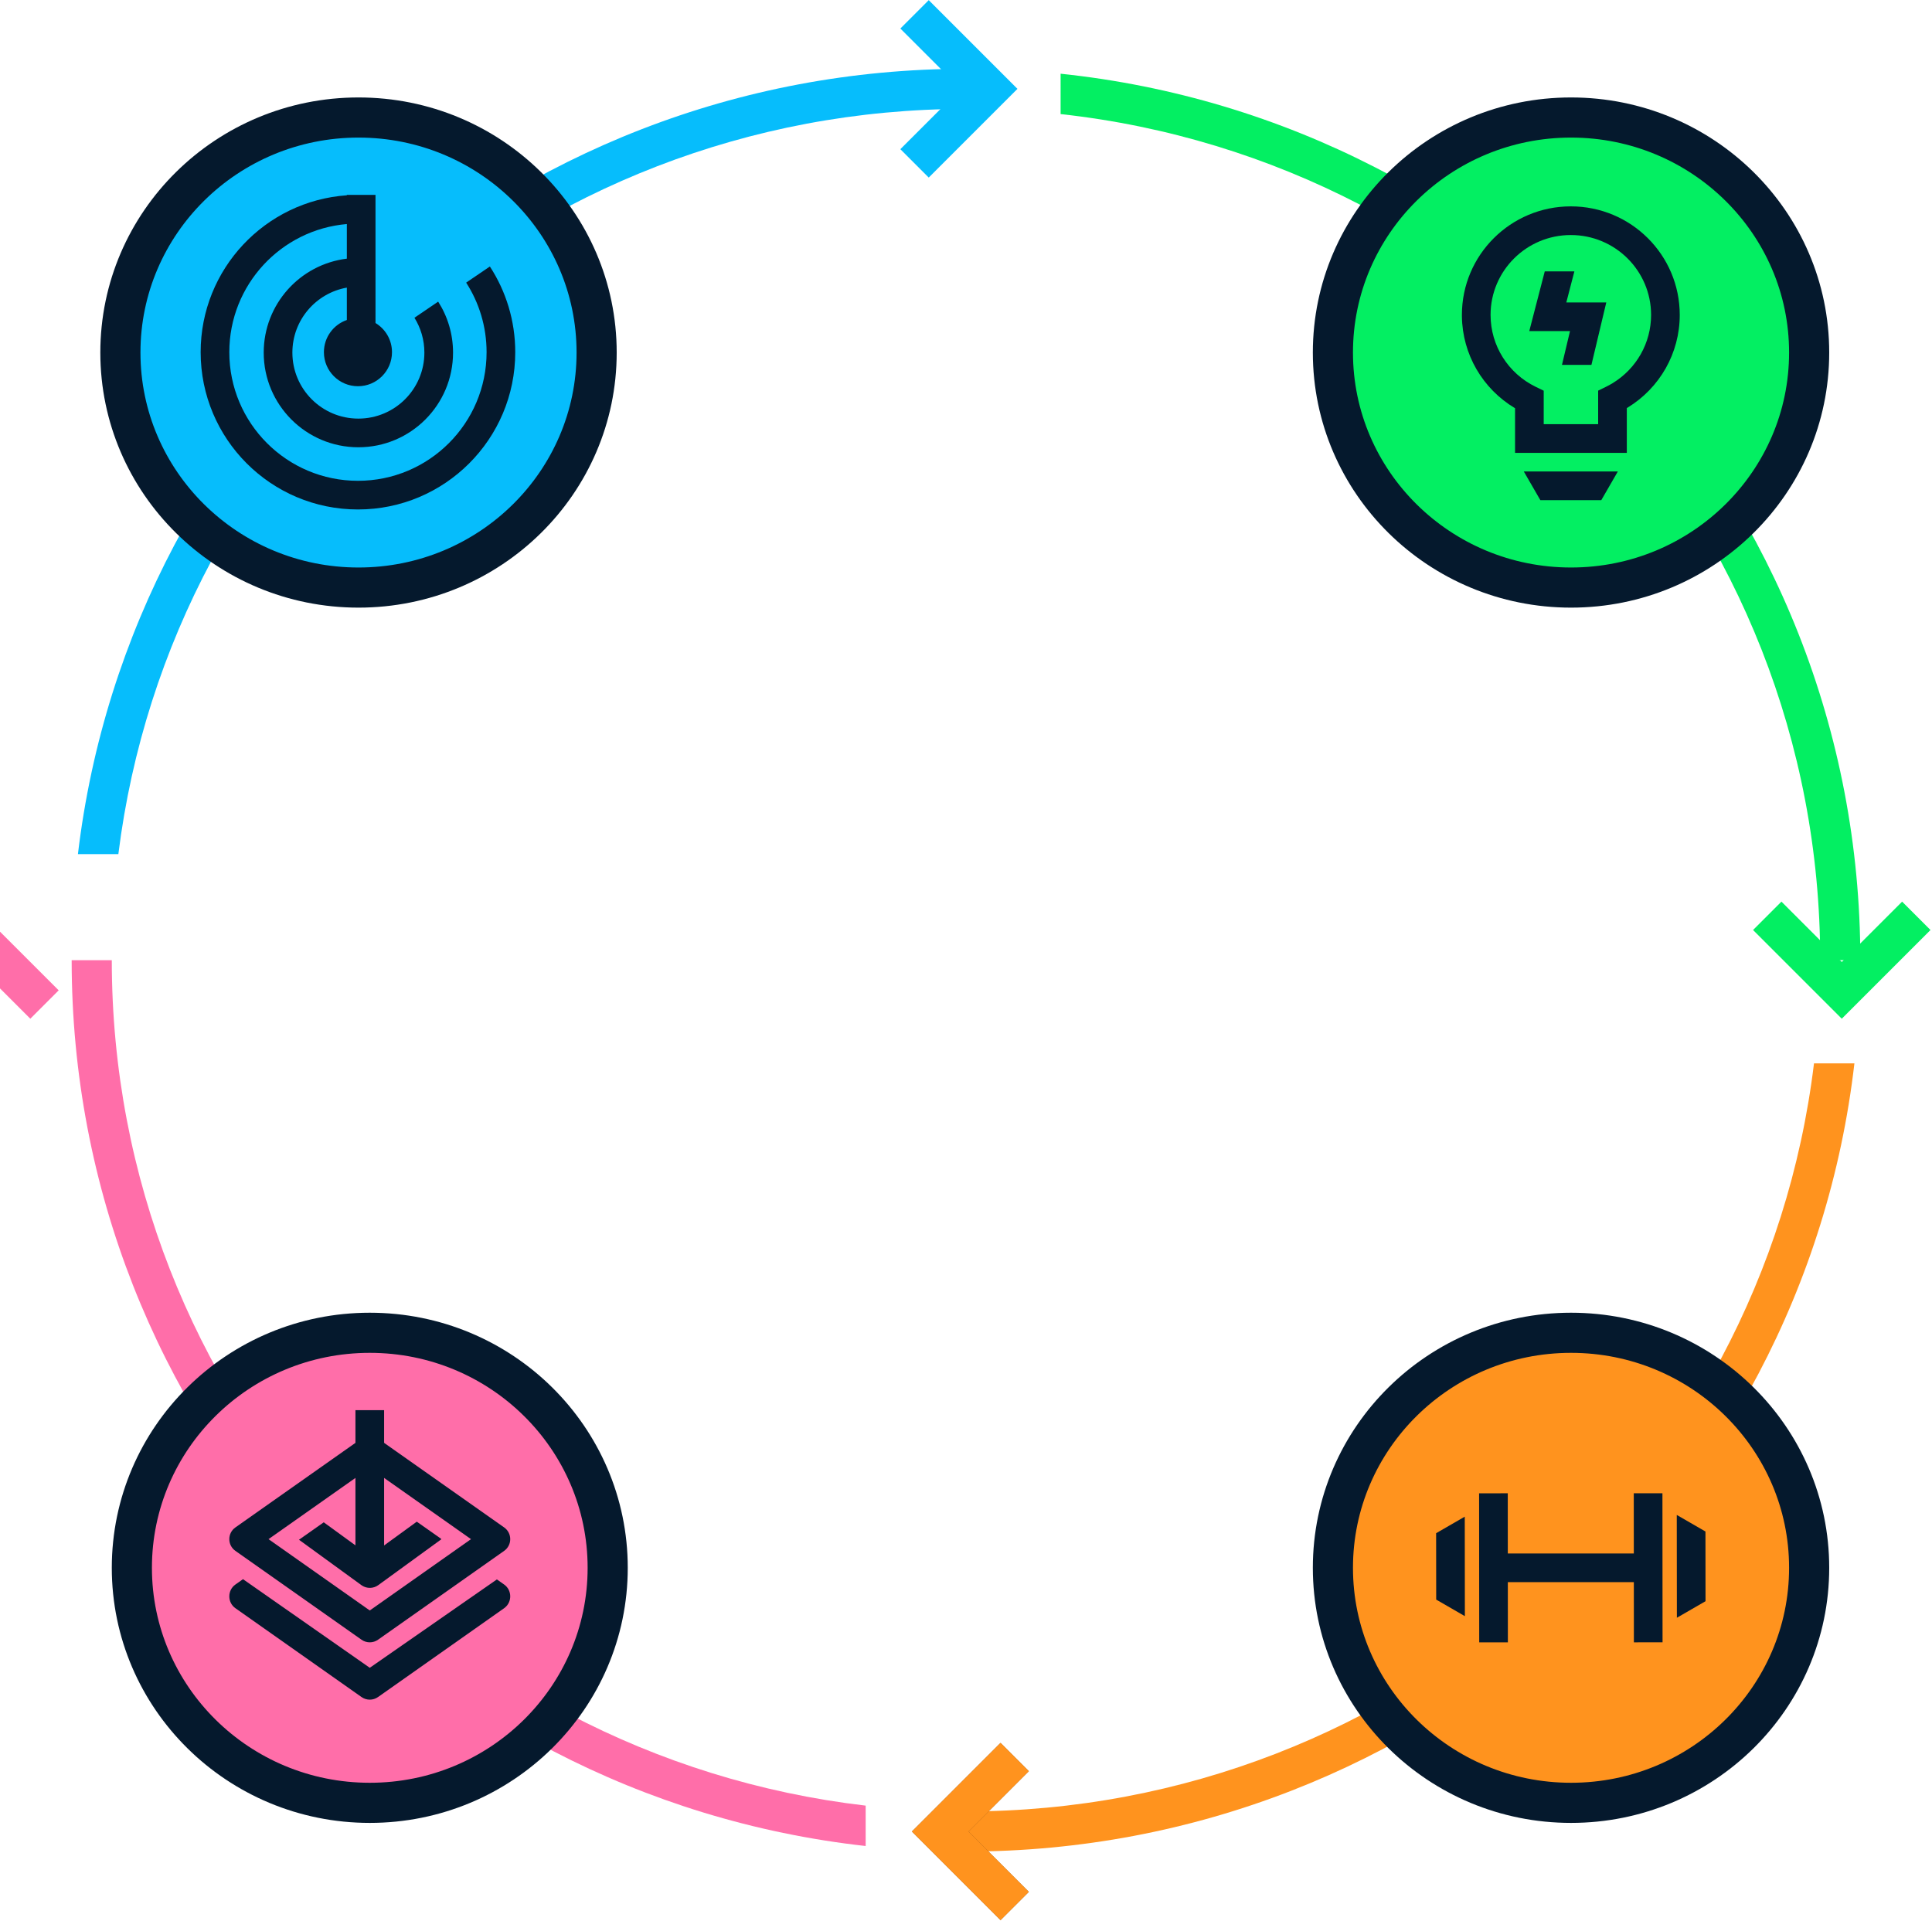
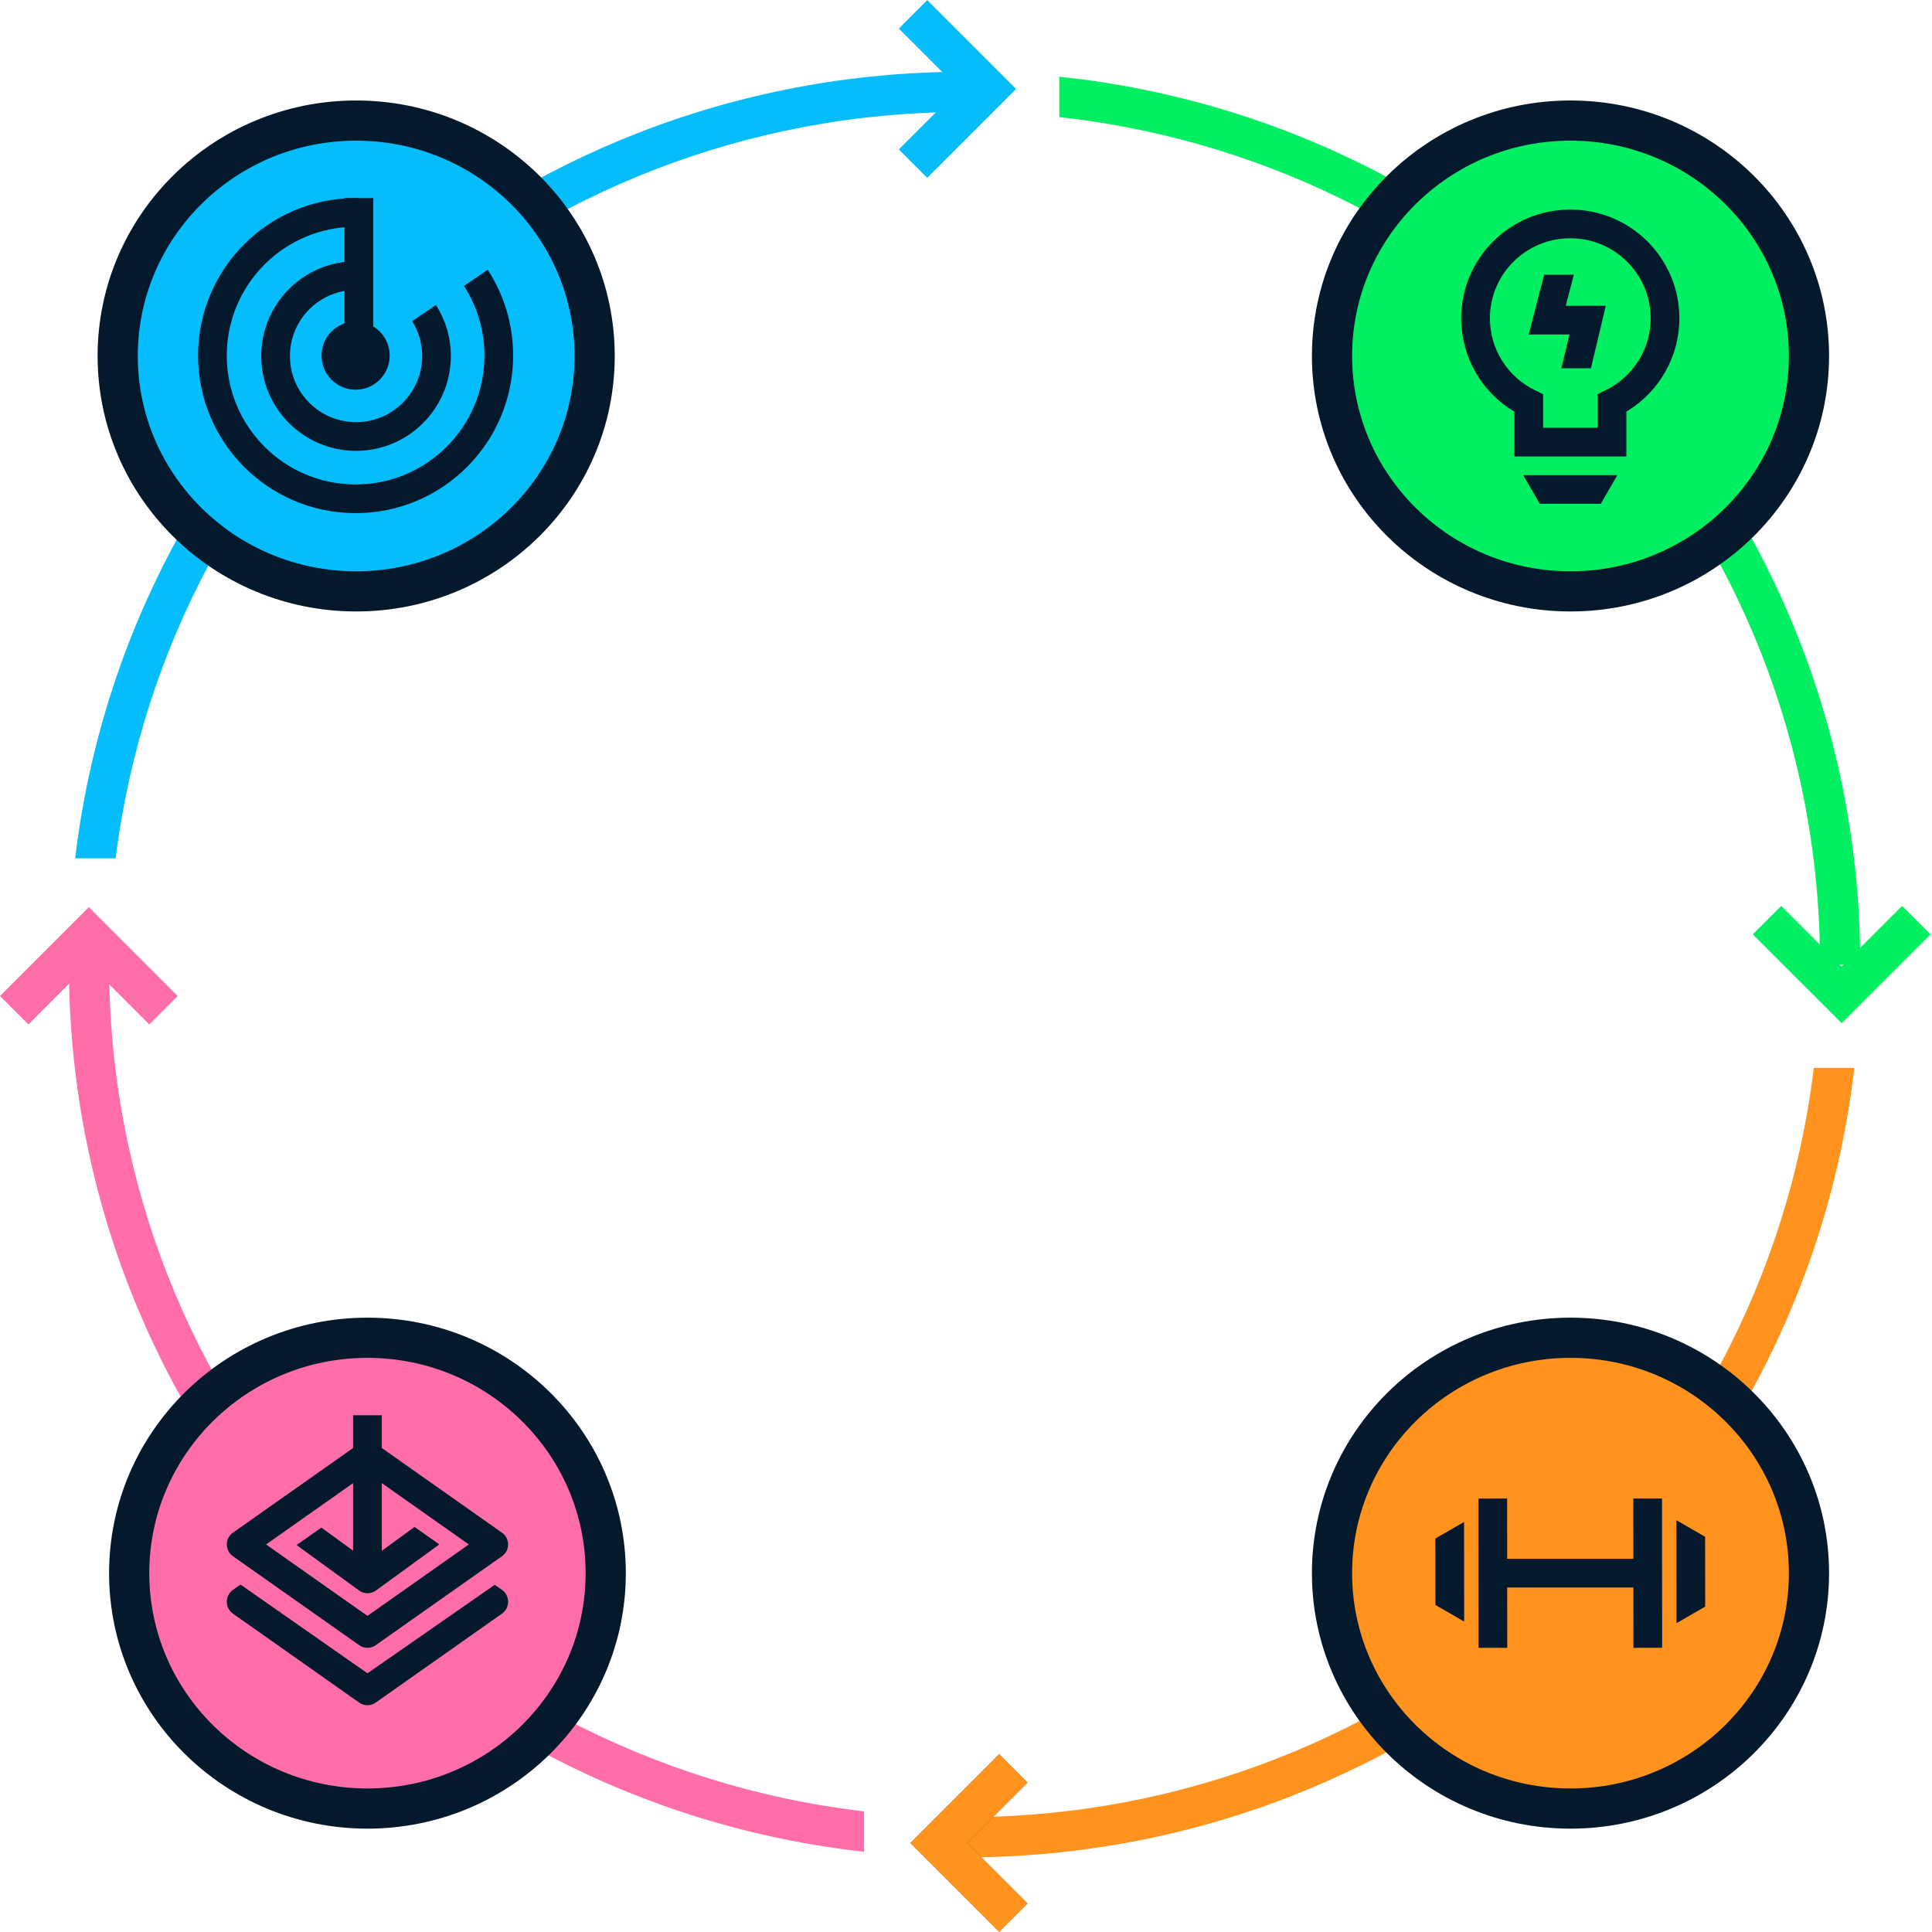
- <svg xmlns="http://www.w3.org/2000/svg" xmlns:xlink="http://www.w3.org/1999/xlink" viewBox="0 0 674 670">
+ <svg xmlns="http://www.w3.org/2000/svg" xmlns:xlink="http://www.w3.org/1999/xlink" viewBox="0 0 673 673" version="1.1">
  <defs>
-     <polygon id="alpa-full-b" points="31.05 237.05 40.95 246.95 19.899 268 40.95 289.05 31.05 298.95 .101 268" />
-     <filter id="alpa-full-a" width="100%" height="100%" x="0%" y="0%" filterUnits="objectBoundingBox">
-       <feOffset in="SourceAlpha" result="shadowOffsetOuter1" />
-       <feColorMatrix in="shadowOffsetOuter1" values="0 0 0 0 0   0 0 0 0 0   0 0 0 0 0  0 0 0 0.5 0" />
+     <polygon id="path-1" points="31.05 239.05 40.95 248.95 19.899 270 40.95 291.05 31.05 300.95 0.101 270" />
+     <filter x="0.0%" y="0.0%" width="100.0%" height="100.0%" filterUnits="objectBoundingBox" id="filter-2">
+       <feOffset dx="0" dy="0" in="SourceAlpha" result="shadowOffsetOuter1" />
+       <feColorMatrix values="0 0 0 0 0   0 0 0 0 0   0 0 0 0 0  0 0 0 0.5 0" type="matrix" in="shadowOffsetOuter1" />
    </filter>
  </defs>
-   <g fill="none" fill-rule="evenodd">
-     <g transform="translate(27)">
-       <path fill="#06BDFC" d="M310,24 L310,38 C157.987,38 32.566,151.435 14.29,297.998 L0.185,297.998 C18.539,143.675 150.253,24 310,24 L310,24 Z" />
-       <polygon fill="#06BDFC" fill-rule="nonzero" points="318.05 .05 327.95 9.95 306.899 31 327.95 52.05 318.05 61.95 287.101 31" transform="matrix(-1 0 0 1 615.05 0)" />
-       <ellipse cx="98.071" cy="123" fill="#06BDFC" stroke="#05192D" stroke-width="14" rx="83.071" ry="82" />
-       <path fill="#05192D" fill-rule="nonzero" d="M61,0 L61.001,44.7 C64.446,46.779 66.75,50.558 66.75,54.875 C66.75,61.433 61.433,66.75 54.875,66.75 C48.317,66.75 43,61.433 43,54.875 C43,49.673 46.344,45.253 51,43.646 L51,32.351 C40.203,34.254 32,43.682 32,55.025 C32,67.741 42.309,78.05 55.025,78.05 C67.741,78.05 78.05,67.741 78.05,55.025 C78.05,50.562 76.78,46.395 74.582,42.866 L82.858,37.241 C86.144,42.374 88.05,48.477 88.05,55.025 C88.05,73.264 73.264,88.05 55.025,88.05 C36.786,88.05 22,73.264 22,55.025 C22,38.148 34.659,24.228 51,22.243 L51,10.165 C28.031,12.129 10,31.397 10,54.875 C10,79.659 30.091,99.75 54.875,99.75 C79.659,99.75 99.75,79.659 99.75,54.875 C99.75,45.932 97.134,37.601 92.626,30.603 L100.899,24.979 C106.497,33.58 109.75,43.848 109.75,54.875 C109.75,85.182 85.182,109.75 54.875,109.75 C24.568,109.75 0,85.182 0,54.875 C0,25.871 22.502,2.123 51,0.135 L51,0 L61,0 Z" transform="translate(43 68)" />
-     </g>
-     <g transform="translate(0 314)">
-       <path fill="#FF6EA9" d="M39,21 C39,173.223 153.907,298.705 301.998,315.973 L301.999,330.065 C146.166,312.724 25,180.971 25,21 L25,21 Z" />
-       <polygon fill="#FF6EA9" fill-rule="nonzero" points="42.05 -9.95 51.95 -.05 30.899 21 51.95 42.05 42.05 51.95 11.101 21" transform="rotate(90 10.525 0)" />
-       <ellipse cx="129" cy="233" fill="#FF6EA9" stroke="#05192D" stroke-width="14" rx="83" ry="82" />
-       <g fill="#05192D" fill-rule="nonzero" transform="translate(80 178)">
-         <path d="M4.776,58.967 L48.817,89.753 L49,89.883 L49.107,89.807 L93.346,59.053 L95.88,60.834 C98.644,62.781 98.705,66.907 96.064,68.951 L95.88,69.087 L51.88,100.087 C50.153,101.304 47.847,101.304 46.12,100.087 L46.12,100.087 L2.12,69.087 C-0.707,67.096 -0.707,62.826 2.12,60.834 L2.12,60.834 L4.776,58.967 Z" />
-         <path d="M46.12,9.913 L2.12,40.913 C-0.707,42.904 -0.707,47.096 2.12,49.087 L46.12,80.087 C47.847,81.304 50.153,81.304 51.88,80.087 L95.88,49.087 C98.707,47.096 98.707,42.904 95.88,40.913 L51.88,9.913 C50.153,8.696 47.847,8.696 46.12,9.913 Z M49,20.116 L84.318,45 L49,69.883 L13.681,45 L49,20.116 Z" />
-         <g transform="translate(24)">
-           <path d="M41.401,38.904 L49.794,44.813 L49.961,45.044 L27.961,61.044 C26.273,62.272 24.007,62.317 22.276,61.18 L22.079,61.044 L0.305,45.206 L8.942,39.125 L25.02,50.817 L41.401,38.904 Z" />
-           <polygon points="30 0 30 52.361 20 52.361 20 0" />
+   <g id="Brand-Refresh-–-Application-Frame" stroke="none" stroke-width="1" fill="none" fill-rule="evenodd">
+     <g id="ALPA" transform="translate(-420, -92)">
+       <g transform="translate(420, 92)">
+         <g id="Assess" transform="translate(26, 0)">
+           <path d="M310,25 L310,39 C157.987,39 32.566,152.435 14.29,298.998 L0.185,298.998 C18.539,144.675 150.253,25 310,25 L310,25 Z" id="Combined-Shape" fill="#06BDFC" />
+           <polygon id="Path-Copy-4" fill="#06BDFC" fill-rule="nonzero" transform="translate(307.5251, 31) scale(-1, 1) translate(-307.5251, -31) " points="318.05 0.05 327.95 9.95 306.899 31 327.95 52.05 318.05 61.95 287.101 31" />
+           <ellipse id="Oval" stroke="#05192D" stroke-width="14" fill="#06BDFC" cx="98.071" cy="124" rx="83.071" ry="82" />
+           <g id="Group" transform="translate(43, 69)" fill="#05192D">
+             <path d="M54.875,0 C55.209,0 55.542,0.003 55.875,0.009 L55.874,10.011 C55.542,10.004 55.209,10 54.875,10 C30.091,10 10,30.091 10,54.875 C10,79.659 30.091,99.75 54.875,99.75 C79.659,99.75 99.75,79.659 99.75,54.875 C99.75,45.932 97.134,37.601 92.626,30.603 L100.899,24.979 C106.497,33.58 109.75,43.848 109.75,54.875 C109.75,85.182 85.182,109.75 54.875,109.75 C24.568,109.75 0,85.182 0,54.875 C0,24.568 24.568,0 54.875,0 Z M55.025,22 C55.309,22 55.592,22.004 55.874,22.011 L55.874,32.015 C55.592,32.005 55.309,32 55.025,32 C42.309,32 32,42.309 32,55.025 C32,67.741 42.309,78.05 55.025,78.05 C67.741,78.05 78.05,67.741 78.05,55.025 C78.05,50.562 76.78,46.395 74.582,42.866 L82.858,37.241 C86.144,42.374 88.05,48.477 88.05,55.025 C88.05,73.264 73.264,88.05 55.025,88.05 C36.786,88.05 22,73.264 22,55.025 C22,36.786 36.786,22 55.025,22 Z" id="Combined-Shape" fill-rule="nonzero" />
+             <circle id="Oval" cx="54.875" cy="54.875" r="11.875" />
+             <polygon id="Path-8" fill-rule="nonzero" points="61 0 61 56 51 56 51 0" />
+           </g>
        </g>
-       </g>
-     </g>
-     <g transform="translate(370 25)">
-       <path fill="#03EF62" d="M0.004,0.719 C156.798,17.152 279,149.347 279,310 L279,310 L265,310 C265,157.093 149.057,31.167 0.003,14.801 Z" />
-       <polygon fill="#03EF62" fill-rule="nonzero" points="283.05 279.05 292.95 288.95 271.899 310 292.95 331.05 283.05 340.95 252.101 310" transform="rotate(-90 272.525 310)" />
-       <ellipse cx="178.071" cy="98" fill="#03EF62" stroke="#05192D" stroke-width="14" rx="83.071" ry="82" />
-       <g fill="#05192D" fill-rule="nonzero" transform="translate(140 47)">
-         <path d="M38 0C17.017 0 0 16.955 0 37.88L.003 38.362C.171 51.677 7.292 63.692 18.448 70.368L18.541 70.423 18.542 86 57.534 86 57.533 70.376 57.783 70.228C69.004 63.396 76 51.238 76 37.88 76 16.955 58.983 0 38 0zM38 10C53.468 10 66 22.486 66 37.88 66 47.709 60.855 56.65 52.582 61.686 51.853 62.131 51.103 62.541 50.335 62.917L47.534 64.289 47.533 76 28.541 76 28.542 64.317 25.729 62.948C16.181 58.304 10 48.645 10 37.88 10 22.486 22.532 10 38 10zM54.401 92.499L48.628 102.499 27.371 102.499 21.598 92.499 54.401 92.499z" />
-         <path d="M16.236,0.692 L13.429,11.514 L27.372,11.514 L22.189,33.307 L11.911,33.307 L14.715,21.514 L0.506,21.514 L5.905,0.692 L16.236,0.692 Z" transform="translate(23 22)" />
-       </g>
-     </g>
-     <g transform="translate(318 371)">
-       <path fill="#FF931E" d="M328.932,0.001 C311.03,154.807 179.093,275 19,275 L19,275 L19,261 C171.358,261 297.004,147.049 314.833,0.003 Z" />
-       <g fill-rule="nonzero">
-         <use fill="#000" filter="url(#alpa-full-a)" xlink:href="#alpa-full-b" />
-         <use fill="#FF931E" xlink:href="#alpa-full-b" />
-       </g>
-       <g transform="translate(154 101)">
-         <ellipse cx="76.071" cy="75" fill="#FF931E" stroke="#05192D" stroke-width="14" rx="83.071" ry="82" />
-         <g fill="#05192D" fill-rule="nonzero" transform="translate(29 48)">
-           <g transform="translate(0 1)">
-             <path d="M10,8.155 L10.038,42.866 L0.032,37.089 L0.007,13.925 L10,8.155 Z" />
-             <polygon points="25 0 25.04 52 15.04 52.008 15 .008" />
+         <g id="Apply" transform="translate(0, 316)">
+           <path d="M38,20 C38,172.223 152.907,297.705 300.998,314.973 L300.999,329.065 C145.166,311.724 24,179.971 24,20 L24,20 Z" id="Combined-Shape" fill="#FF6EA9" />
+           <polygon id="Path-Copy-5" fill="#FF6EA9" fill-rule="nonzero" transform="translate(30.94975, 20.42462) rotate(90) translate(-30.94975, -20.42462) " points="41.475 -10.525 51.374 -0.626 30.324 20.425 51.374 41.475 41.475 51.374 10.525 20.425" />
+           <ellipse id="Oval-Copy-5" stroke="#05192D" stroke-width="14" fill="#FF6EA9" cx="128" cy="232" rx="83" ry="82" />
+           <g id="APPLY" transform="translate(79, 177)" fill="#05192D" fill-rule="nonzero">
+             <path d="M4.776,58.967 L48.817,89.753 L49,89.883 L49.107,89.807 L93.346,59.053 L95.88,60.834 C98.644,62.781 98.705,66.907 96.064,68.951 L95.88,69.087 L51.88,100.087 C50.153,101.304 47.847,101.304 46.12,100.087 L46.12,100.087 L2.12,69.087 C-0.707,67.096 -0.707,62.826 2.12,60.834 L2.12,60.834 L4.776,58.967 Z" id="Combined-Shape" />
+             <path d="M46.12,9.913 L2.12,40.913 C-0.707,42.904 -0.707,47.096 2.12,49.087 L46.12,80.087 C47.847,81.304 50.153,81.304 51.88,80.087 L95.88,49.087 C98.707,47.096 98.707,42.904 95.88,40.913 L51.88,9.913 C50.153,8.696 47.847,8.696 46.12,9.913 Z M49,20.116 L84.318,45 L49,69.883 L13.681,45 L49,20.116 Z" id="Rectangle" />
+             <g id="Group-7" transform="translate(24, 0)">
+               <path d="M41.401,38.904 L49.794,44.813 L49.961,45.044 L27.961,61.044 C26.273,62.272 24.007,62.317 22.276,61.18 L22.079,61.044 L0.305,45.206 L8.942,39.125 L25.02,50.817 L41.401,38.904 Z" id="Combined-Shape" />
+               <polygon id="Path-2" points="30 0 30 52.361 20 52.361 20 0" />
+             </g>
          </g>
-           <g transform="rotate(-180 47 26.5)">
-             <path d="M10.001,8.577 L10.039,44.445 L0.033,38.668 L0.008,14.347 L10.001,8.577 Z" />
-             <polygon points="25 0 25.04 52 15.04 52.008 15 .008" />
+         </g>
+         <g id="Learn" transform="translate(369, 26)">
+           <path d="M0.004,0.719 C156.798,17.152 279,149.347 279,310 L279,310 L265,310 C265,157.093 149.057,31.167 0.003,14.801 Z" id="Combined-Shape" fill="#03EF62" />
+           <polygon id="Path-Copy-4" fill="#03EF62" fill-rule="nonzero" transform="translate(272.5251, 310) rotate(-90) translate(-272.5251, -310) " points="283.05 279.05 292.95 288.95 271.899 310 292.95 331.05 283.05 340.95 252.101 310" />
+           <ellipse id="Mask" stroke="#05192D" stroke-width="14" fill="#03EF62" cx="178.071" cy="98" rx="83.071" ry="82" />
+           <g id="Group-20" transform="translate(140, 47)" fill="#05192D" fill-rule="nonzero">
+             <path d="M38,0 C17.017,0 0,16.955 0,37.88 L0.003,38.362 C0.171,51.677 7.292,63.692 18.448,70.368 L18.541,70.423 L18.542,86 L57.534,86 L57.533,70.376 L57.783,70.228 C69.004,63.396 76,51.238 76,37.88 C76,16.955 58.983,0 38,0 Z M38,10 C53.468,10 66,22.486 66,37.88 C66,47.709 60.855,56.65 52.582,61.686 C51.853,62.131 51.103,62.541 50.335,62.917 L47.534,64.289 L47.533,76 L28.541,76 L28.542,64.317 L25.729,62.948 C16.181,58.304 10,48.645 10,37.88 C10,22.486 22.532,10 38,10 Z" id="Path" />
+             <path d="M54.401,92.499 L48.628,102.499 L27.371,102.499 L21.598,92.499 L54.401,92.499 Z" id="Combined-Shape" />
+             <g id="Group-19-Copy" transform="translate(23, 22)">
+               <path d="M16.236,0.692 L13.429,11.514 L27.372,11.514 L22.189,33.307 L11.911,33.307 L14.715,21.514 L0.506,21.514 L5.905,0.692 L16.236,0.692 Z" id="Combined-Shape" />
+             </g>
          </g>
-           <polygon points="74 22 74 32 19 32 19 22" />
+         </g>
+         <g id="Practice" transform="translate(317, 372)">
+           <path d="M328.932,0.001 C311.03,154.807 179.093,275 19,275 L19,275 L19,261 C171.358,261 297.004,147.049 314.833,0.003 Z" id="Combined-Shape" fill="#FF931E" />
+           <g id="Path-Copy-4" fill-rule="nonzero">
+             <use fill="black" fill-opacity="1" filter="url(#filter-2)" xlink:href="#path-1" />
+             <use fill="#FF931E" xlink:href="#path-1" />
+           </g>
+           <g id="Group-8" transform="translate(154, 101)">
+             <ellipse id="Oval-Copy-6" stroke="#05192D" stroke-width="14" fill="#FF931E" cx="76.071" cy="75" rx="83.071" ry="82" />
+             <g id="Group-5" transform="translate(29, 48)" fill="#05192D" fill-rule="nonzero">
+               <g id="Group-4" transform="translate(0, 1)">
+                 <path d="M10,8.155 L10.038,42.866 L0.032,37.089 L0.007,13.925 L10,8.155 Z" id="Combined-Shape" />
+                 <polygon id="Path-11-Copy" points="25 0 25.04 52 15.04 52.008 15 0.008" />
+               </g>
+               <g id="Group-4-Copy" transform="translate(81, 26.5) rotate(-180) translate(-81, -26.5) translate(68, 0)">
+                 <path d="M10.001,8.577 L10.039,44.445 L0.033,38.668 L0.008,14.347 L10.001,8.577 Z" id="Combined-Shape" />
+                 <polygon id="Path-11-Copy" points="25 0 25.04 52 15.04 52.008 15 0.008" />
+               </g>
+               <polygon id="Path-12" points="74 22 74 32 19 32 19 22" />
+             </g>
+           </g>
        </g>
      </g>
    </g>
  </g>
</svg>
